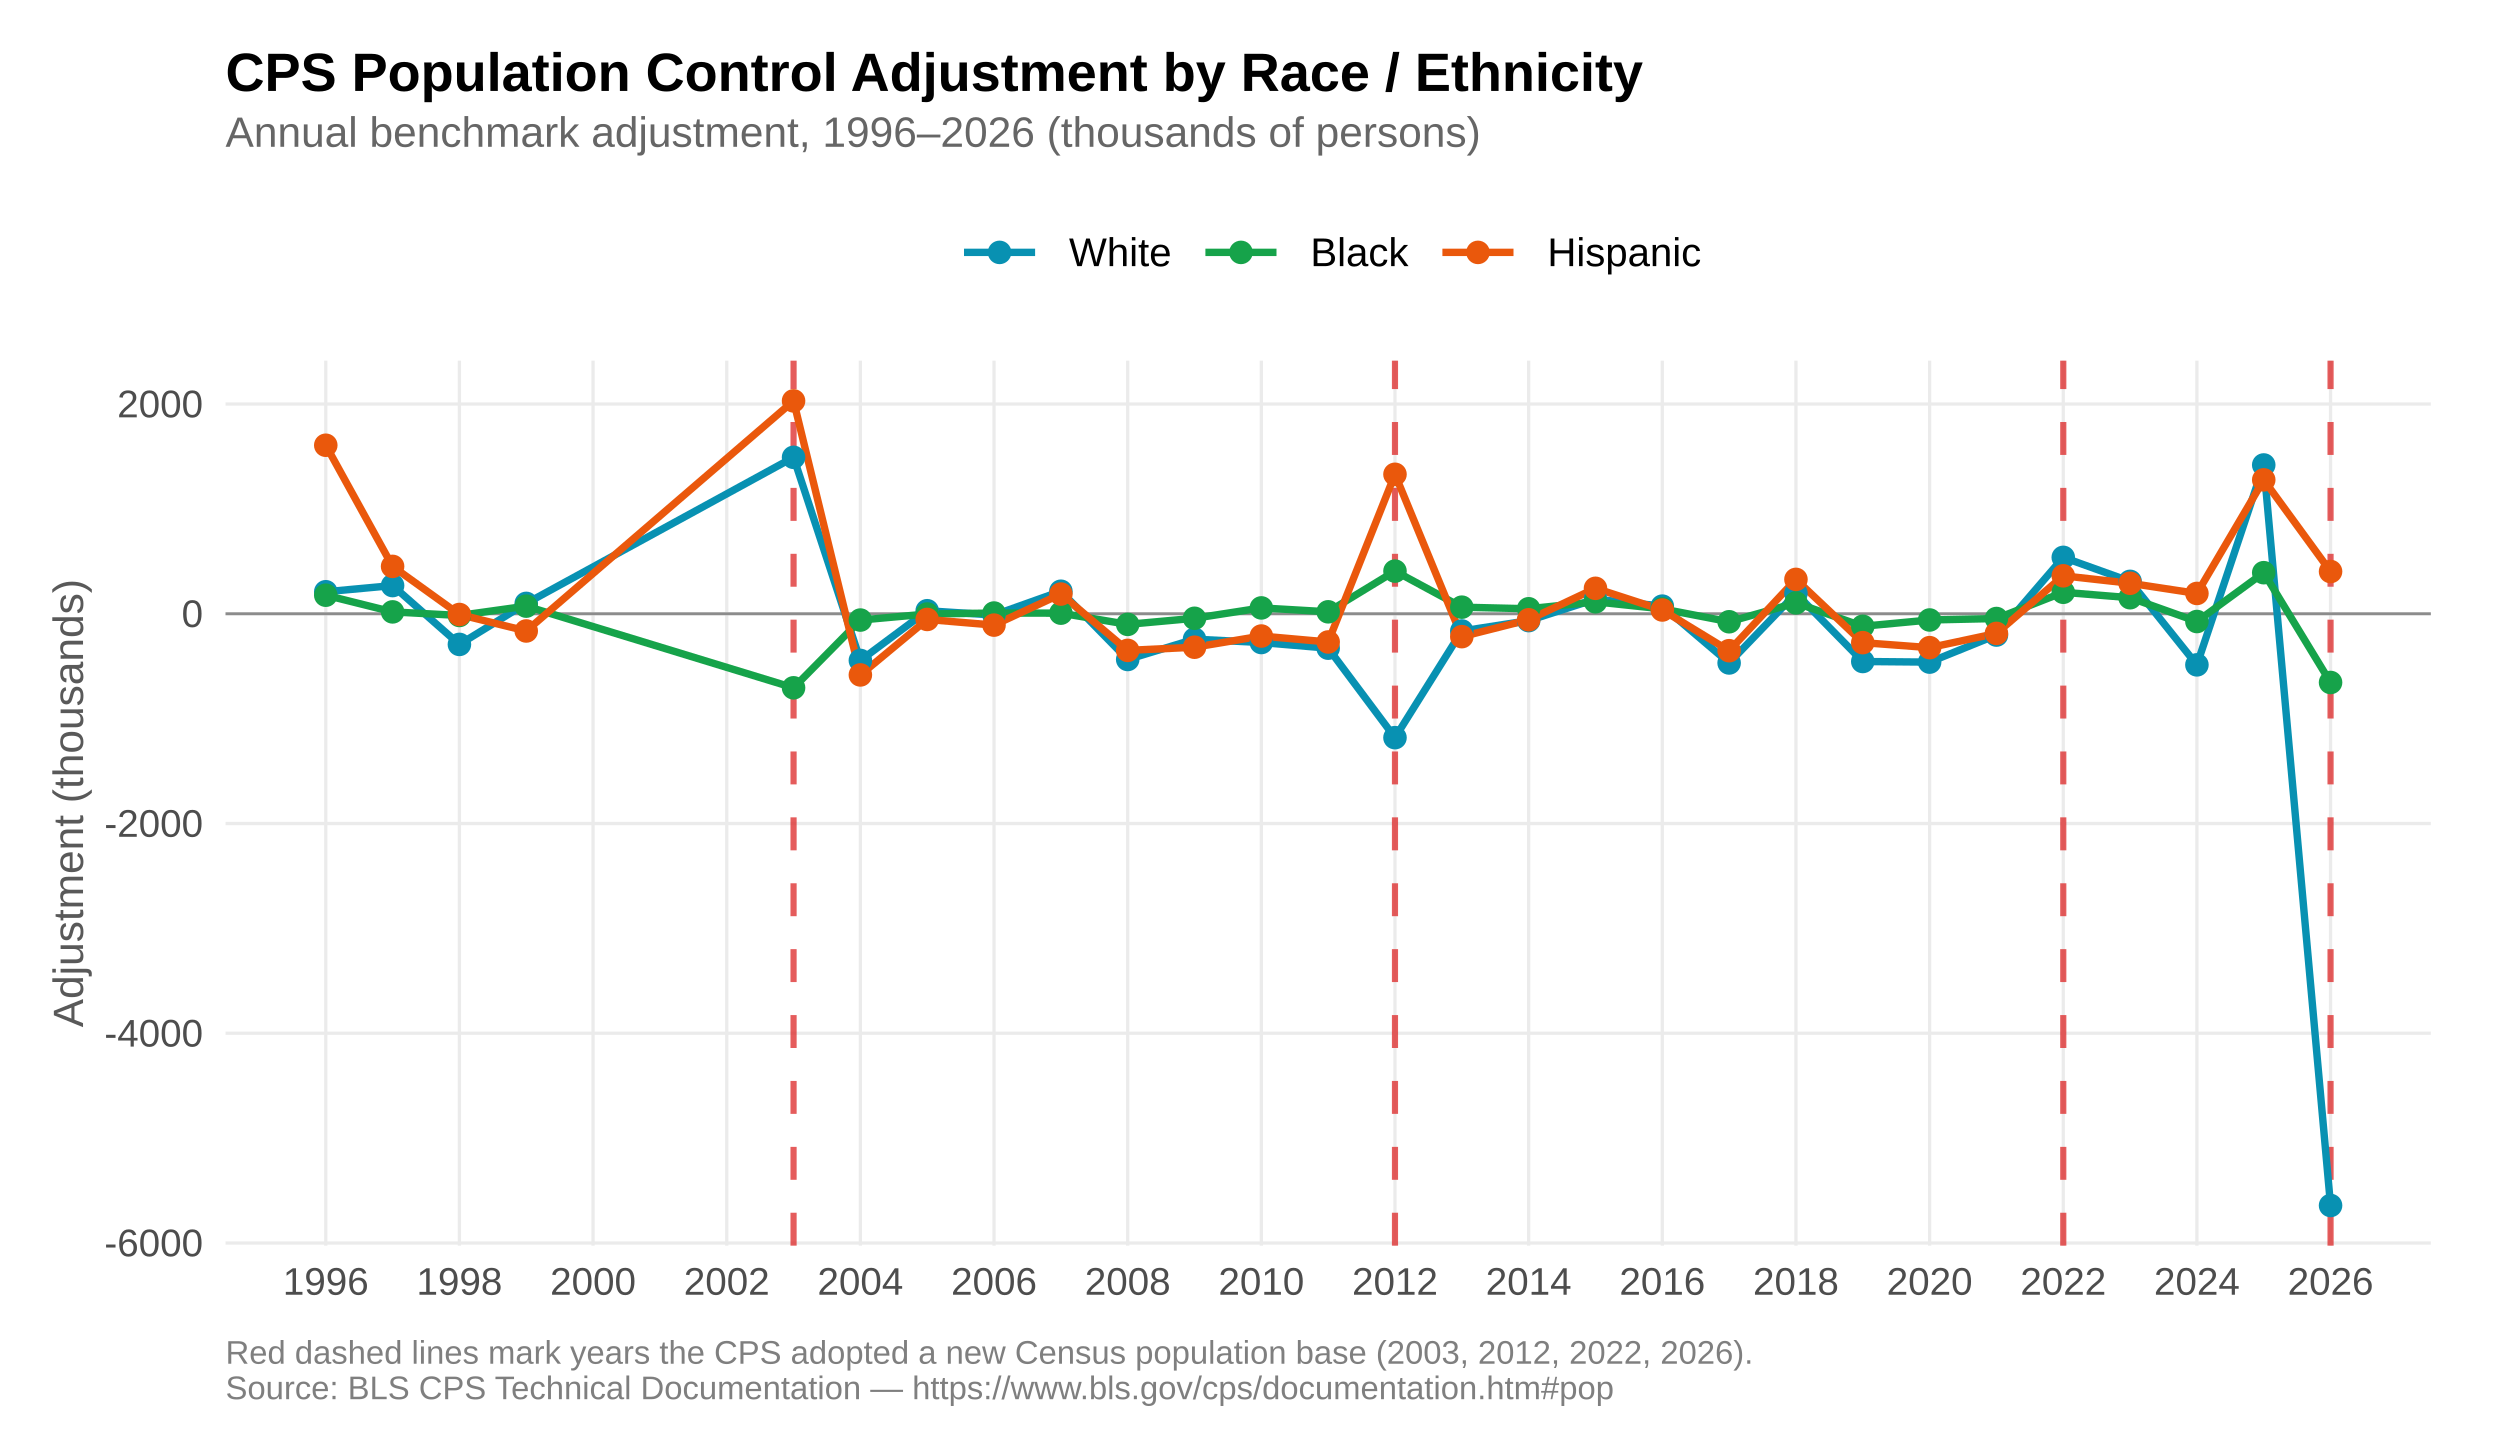
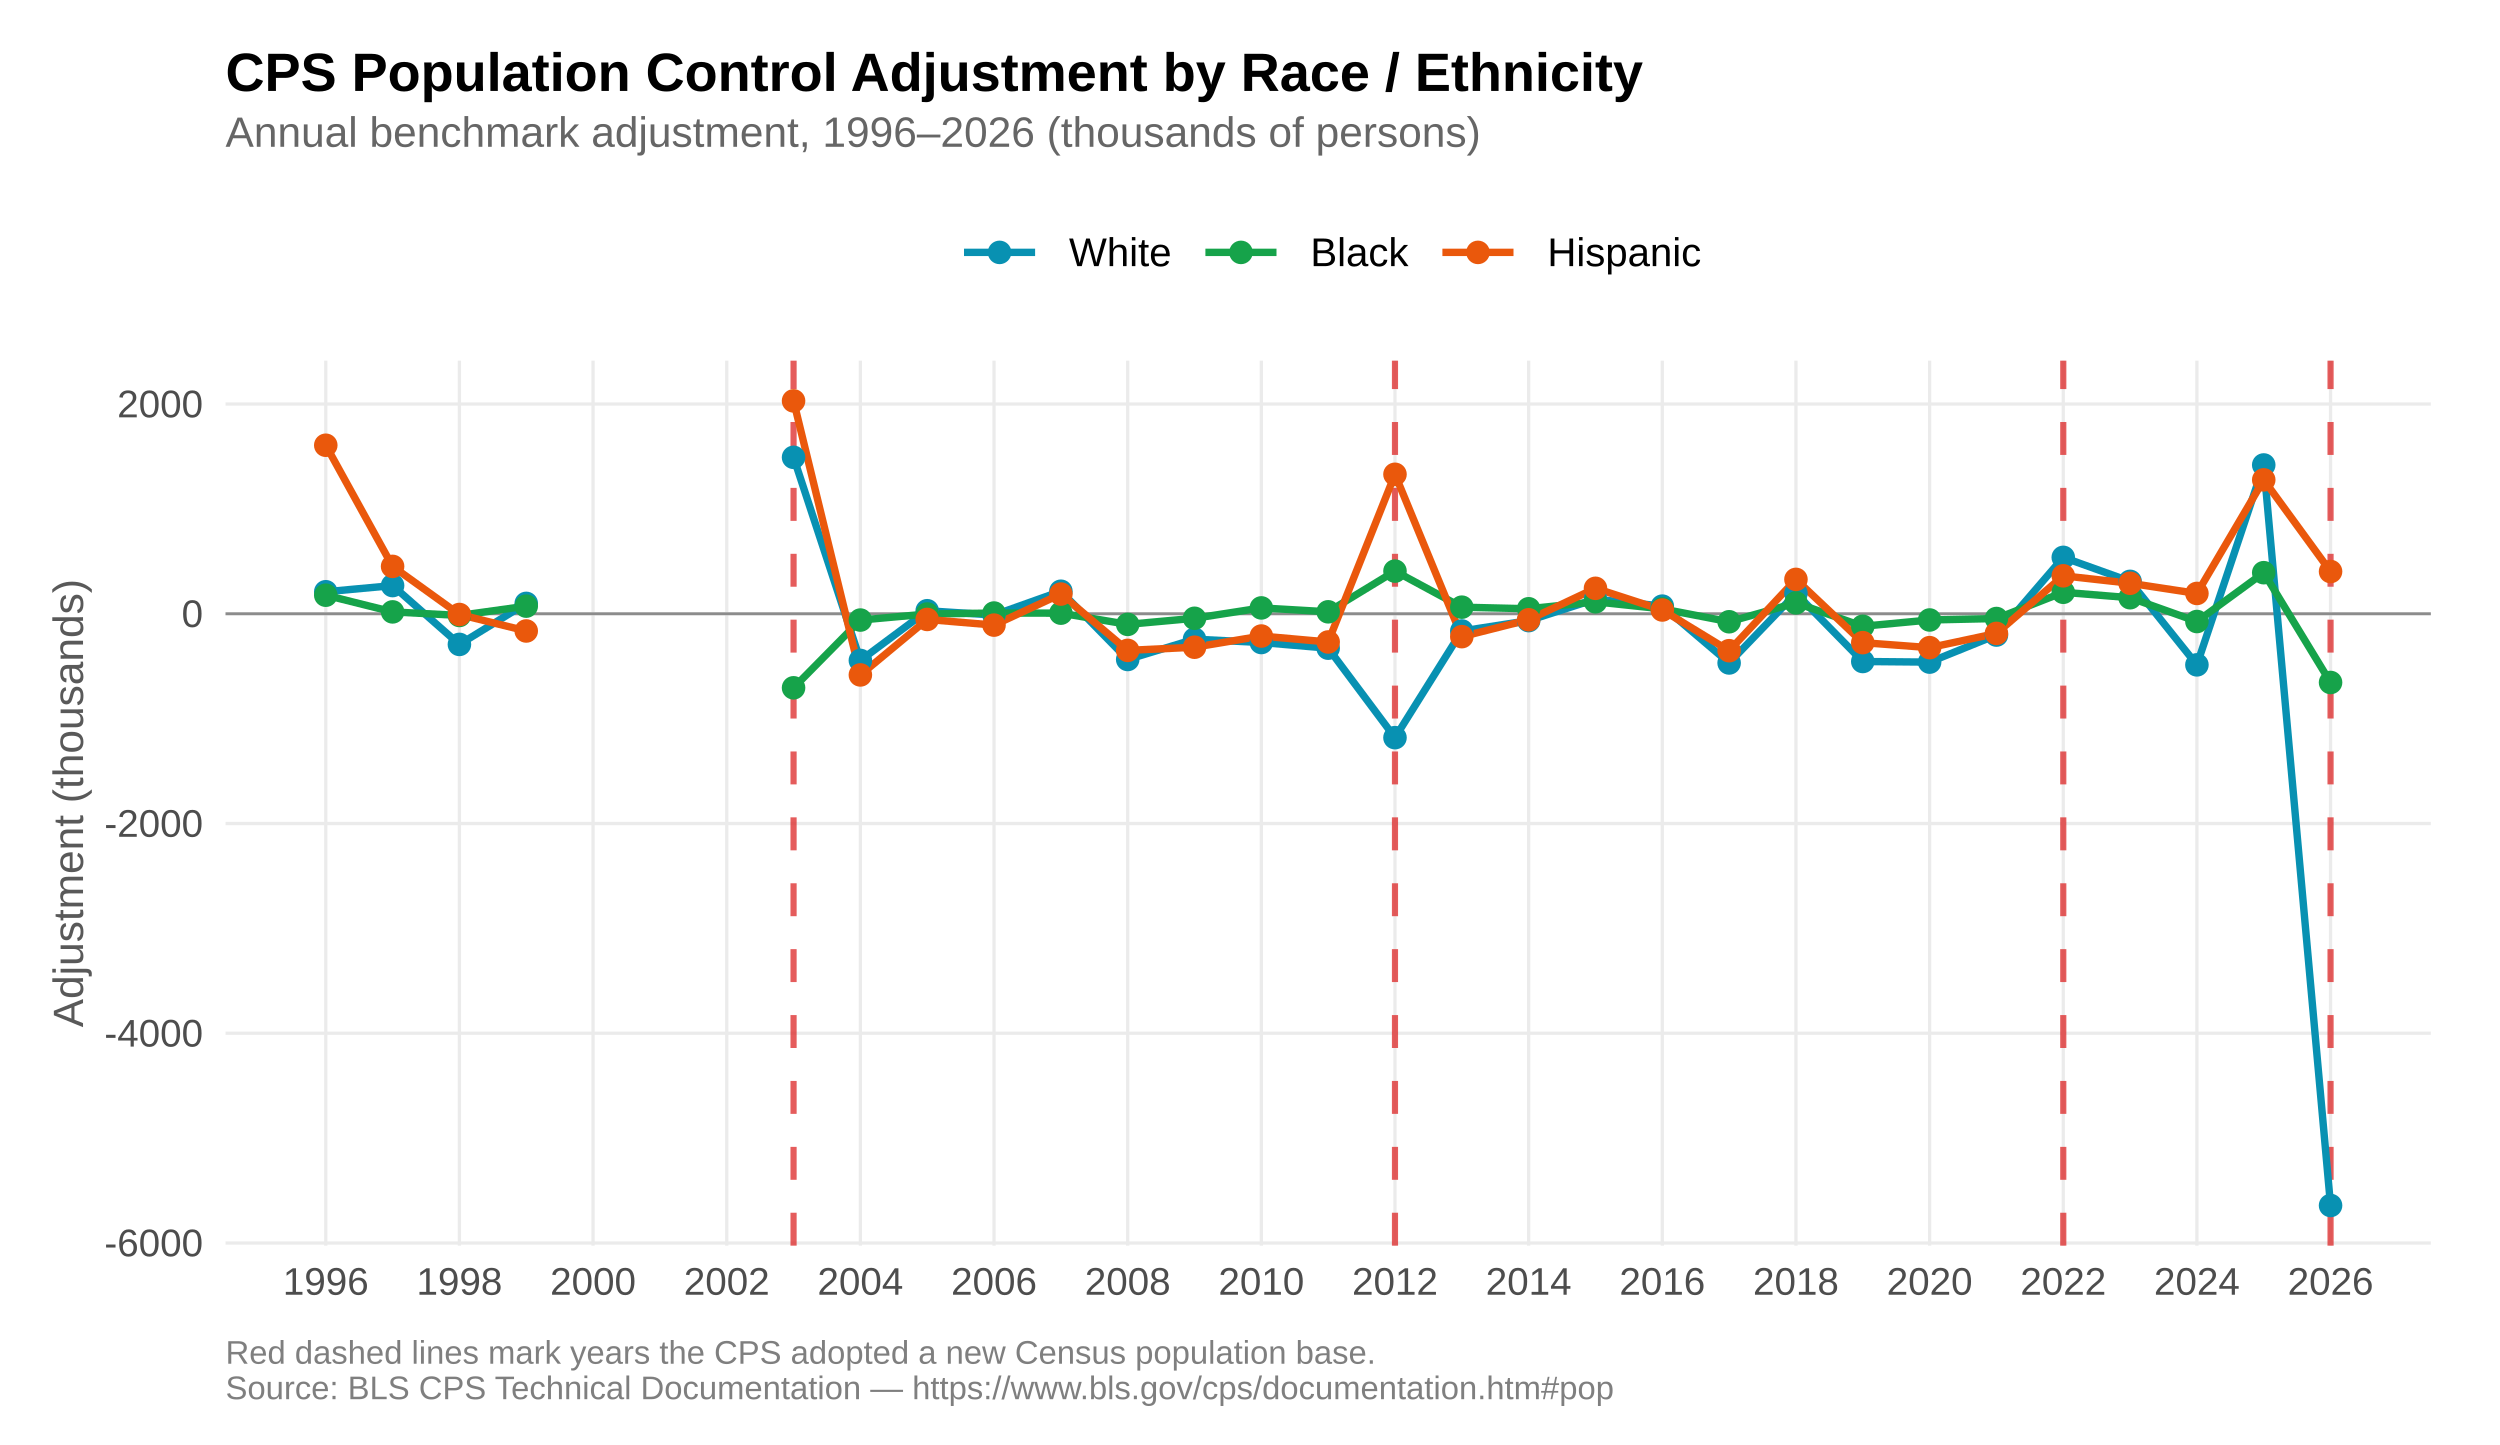
<svg xmlns="http://www.w3.org/2000/svg" width="648.00pt" height="374.40pt" viewBox="0 0 648.00 374.40">
  <g class="svglite">
    <defs>
      <style type="text/css">
    .svglite line, .svglite polyline, .svglite polygon, .svglite path, .svglite rect, .svglite circle {
      fill: none;
      stroke: #000000;
      stroke-linecap: round;
      stroke-linejoin: round;
      stroke-miterlimit: 10.00;
    }
    .svglite text {
      white-space: pre;
    }
    .svglite g.glyphgroup path {
      fill: inherit;
      stroke: none;
    }
  </style>
    </defs>
    <rect width="100%" height="100%" style="stroke: none; fill: none;" />
    <defs>
      <clipPath id="cpMC4wMHw2NDguMDB8MC4wMHwzNzQuNDA=">
        <rect x="0.00" y="0.00" width="648.00" height="374.40" />
      </clipPath>
    </defs>
    <g clip-path="url(#cpMC4wMHw2NDguMDB8MC4wMHwzNzQuNDA=)">
</g>
    <defs>
      <clipPath id="cpNTguNDZ8NjMwLjA3fDkzLjQ4fDMyMi44OA==">
        <rect x="58.46" y="93.48" width="571.61" height="229.40" />
      </clipPath>
    </defs>
    <g clip-path="url(#cpNTguNDZ8NjMwLjA3fDkzLjQ4fDMyMi44OA==)">
      <polyline points="58.46,322.19 630.07,322.19 " style="stroke-width: 0.85; stroke: #EBEBEB; stroke-linecap: butt;" />
      <polyline points="58.46,267.82 630.07,267.82 " style="stroke-width: 0.85; stroke: #EBEBEB; stroke-linecap: butt;" />
      <polyline points="58.46,213.46 630.07,213.46 " style="stroke-width: 0.85; stroke: #EBEBEB; stroke-linecap: butt;" />
      <polyline points="58.46,159.09 630.07,159.09 " style="stroke-width: 0.85; stroke: #EBEBEB; stroke-linecap: butt;" />
      <polyline points="58.46,104.73 630.07,104.73 " style="stroke-width: 0.85; stroke: #EBEBEB; stroke-linecap: butt;" />
      <polyline points="84.44,322.88 84.44,93.48 " style="stroke-width: 0.85; stroke: #EBEBEB; stroke-linecap: butt;" />
      <polyline points="119.08,322.88 119.08,93.48 " style="stroke-width: 0.85; stroke: #EBEBEB; stroke-linecap: butt;" />
      <polyline points="153.72,322.88 153.72,93.48 " style="stroke-width: 0.85; stroke: #EBEBEB; stroke-linecap: butt;" />
      <polyline points="188.37,322.88 188.37,93.48 " style="stroke-width: 0.85; stroke: #EBEBEB; stroke-linecap: butt;" />
      <polyline points="223.01,322.88 223.01,93.48 " style="stroke-width: 0.85; stroke: #EBEBEB; stroke-linecap: butt;" />
      <polyline points="257.65,322.88 257.65,93.48 " style="stroke-width: 0.85; stroke: #EBEBEB; stroke-linecap: butt;" />
      <polyline points="292.30,322.88 292.30,93.48 " style="stroke-width: 0.85; stroke: #EBEBEB; stroke-linecap: butt;" />
      <polyline points="326.94,322.88 326.94,93.48 " style="stroke-width: 0.85; stroke: #EBEBEB; stroke-linecap: butt;" />
      <polyline points="361.58,322.88 361.58,93.48 " style="stroke-width: 0.85; stroke: #EBEBEB; stroke-linecap: butt;" />
      <polyline points="396.23,322.88 396.23,93.48 " style="stroke-width: 0.85; stroke: #EBEBEB; stroke-linecap: butt;" />
      <polyline points="430.87,322.88 430.87,93.48 " style="stroke-width: 0.85; stroke: #EBEBEB; stroke-linecap: butt;" />
      <polyline points="465.51,322.88 465.51,93.48 " style="stroke-width: 0.85; stroke: #EBEBEB; stroke-linecap: butt;" />
      <polyline points="500.16,322.88 500.16,93.48 " style="stroke-width: 0.85; stroke: #EBEBEB; stroke-linecap: butt;" />
      <polyline points="534.80,322.88 534.80,93.48 " style="stroke-width: 0.85; stroke: #EBEBEB; stroke-linecap: butt;" />
      <polyline points="569.44,322.88 569.44,93.48 " style="stroke-width: 0.85; stroke: #EBEBEB; stroke-linecap: butt;" />
      <polyline points="604.08,322.88 604.08,93.48 " style="stroke-width: 0.85; stroke: #EBEBEB; stroke-linecap: butt;" />
      <line x1="58.46" y1="159.09" x2="630.07" y2="159.09" style="stroke-width: 0.75; stroke: #8C8C8C; stroke-linecap: butt;" />
      <line x1="205.69" y1="322.88" x2="205.69" y2="93.48" style="stroke-width: 1.60; stroke: #DC2626; stroke-opacity: 0.75; stroke-dasharray: 8.54,8.54; stroke-linecap: butt;" />
      <line x1="361.58" y1="322.88" x2="361.58" y2="93.48" style="stroke-width: 1.60; stroke: #DC2626; stroke-opacity: 0.75; stroke-dasharray: 8.54,8.54; stroke-linecap: butt;" />
      <line x1="534.80" y1="322.88" x2="534.80" y2="93.48" style="stroke-width: 1.60; stroke: #DC2626; stroke-opacity: 0.75; stroke-dasharray: 8.54,8.54; stroke-linecap: butt;" />
      <line x1="604.08" y1="322.88" x2="604.08" y2="93.48" style="stroke-width: 1.60; stroke: #DC2626; stroke-opacity: 0.75; stroke-dasharray: 8.54,8.54; stroke-linecap: butt;" />
-       <polyline points="84.44,153.38 101.76,151.78 119.08,167.03 136.40,156.40 205.69,118.54 223.01,171.19 240.33,158.30 257.65,159.42 274.98,153.25 292.30,170.94 309.62,165.67 326.94,166.54 344.26,168.01 361.58,191.20 378.90,163.55 396.23,160.86 413.55,155.31 430.87,157.11 448.19,171.84 465.51,153.82 482.83,171.46 500.16,171.62 517.48,164.61 534.80,144.47 552.12,150.69 569.44,172.33 586.76,120.52 604.08,312.46 " style="stroke-width: 1.92; stroke: #0891B2; stroke-linecap: butt;" />
-       <polyline points="84.44,154.28 101.76,158.60 119.08,159.53 136.40,157.11 205.69,178.28 223.01,160.72 240.33,159.15 257.65,158.90 274.98,158.93 292.30,161.84 309.62,160.26 326.94,157.57 344.26,158.58 361.58,148.03 378.90,157.38 396.23,157.79 413.55,155.99 430.87,157.82 448.19,161.16 465.51,156.27 482.83,162.33 500.16,160.70 517.48,160.32 534.80,153.52 552.12,154.93 569.44,161.10 586.76,148.44 604.08,176.90 " style="stroke-width: 1.92; stroke: #16A34A; stroke-linecap: butt;" />
-       <polyline points="84.44,115.41 101.76,146.81 119.08,159.28 136.40,163.55 205.69,103.91 223.01,174.94 240.33,160.56 257.65,162.03 274.98,153.98 292.30,168.58 309.62,167.76 326.94,164.86 344.26,166.40 361.58,122.94 378.90,165.02 396.23,160.64 413.55,152.49 430.87,158.11 448.19,168.66 465.51,150.18 482.83,166.57 500.16,167.87 517.48,164.18 534.80,149.25 552.12,151.18 569.44,153.82 586.76,124.38 604.08,148.14 " style="stroke-width: 1.92; stroke: #EA580C; stroke-linecap: butt;" />
+       <polyline points="84.44,153.38 101.76,151.78 119.08,167.03 136.40,156.40 " style="stroke-width: 1.92; stroke: #0891B2; stroke-linecap: butt;" />
+       <polyline points="205.69,118.54 223.01,171.19 240.33,158.30 257.65,159.42 274.98,153.25 292.30,170.94 309.62,165.67 326.94,166.54 344.26,168.01 361.58,191.20 378.90,163.55 396.23,160.86 413.55,155.31 430.87,157.11 448.19,171.84 465.51,153.82 482.83,171.46 500.16,171.62 517.48,164.61 534.80,144.47 552.12,150.69 569.44,172.33 586.76,120.52 604.08,312.46 " style="stroke-width: 1.92; stroke: #0891B2; stroke-linecap: butt;" />
+       <polyline points="84.44,154.28 101.76,158.60 119.08,159.53 136.40,157.11 " style="stroke-width: 1.92; stroke: #16A34A; stroke-linecap: butt;" />
+       <polyline points="205.69,178.28 223.01,160.72 240.33,159.15 257.65,158.90 274.98,158.93 292.30,161.84 309.62,160.26 326.94,157.57 344.26,158.58 361.58,148.03 378.90,157.38 396.23,157.79 413.55,155.99 430.87,157.82 448.19,161.16 465.51,156.27 482.83,162.33 500.16,160.70 517.48,160.32 534.80,153.52 552.12,154.93 569.44,161.10 586.76,148.44 604.08,176.90 " style="stroke-width: 1.92; stroke: #16A34A; stroke-linecap: butt;" />
+       <polyline points="84.44,115.41 101.76,146.81 119.08,159.28 136.40,163.55 " style="stroke-width: 1.92; stroke: #EA580C; stroke-linecap: butt;" />
+       <polyline points="205.69,103.91 223.01,174.94 240.33,160.56 257.65,162.03 274.98,153.98 292.30,168.58 309.62,167.76 326.94,164.86 344.26,166.40 361.58,122.94 378.90,165.02 396.23,160.64 413.55,152.49 430.87,158.11 448.19,168.66 465.51,150.18 482.83,166.57 500.16,167.87 517.48,164.18 534.80,149.25 552.12,151.18 569.44,153.82 586.76,124.38 604.08,148.14 " style="stroke-width: 1.92; stroke: #EA580C; stroke-linecap: butt;" />
      <circle cx="84.44" cy="153.38" r="2.70" style="stroke-width: 0.71; stroke: #0891B2; fill: #0891B2;" />
      <circle cx="84.44" cy="154.28" r="2.70" style="stroke-width: 0.71; stroke: #16A34A; fill: #16A34A;" />
      <circle cx="84.44" cy="115.41" r="2.70" style="stroke-width: 0.71; stroke: #EA580C; fill: #EA580C;" />
      <circle cx="101.76" cy="151.78" r="2.70" style="stroke-width: 0.71; stroke: #0891B2; fill: #0891B2;" />
      <circle cx="101.76" cy="158.60" r="2.70" style="stroke-width: 0.71; stroke: #16A34A; fill: #16A34A;" />
      <circle cx="101.76" cy="146.81" r="2.70" style="stroke-width: 0.71; stroke: #EA580C; fill: #EA580C;" />
      <circle cx="119.08" cy="167.03" r="2.70" style="stroke-width: 0.71; stroke: #0891B2; fill: #0891B2;" />
      <circle cx="119.08" cy="159.53" r="2.70" style="stroke-width: 0.71; stroke: #16A34A; fill: #16A34A;" />
      <circle cx="119.08" cy="159.28" r="2.70" style="stroke-width: 0.71; stroke: #EA580C; fill: #EA580C;" />
      <circle cx="136.40" cy="156.40" r="2.70" style="stroke-width: 0.71; stroke: #0891B2; fill: #0891B2;" />
      <circle cx="136.40" cy="157.11" r="2.70" style="stroke-width: 0.71; stroke: #16A34A; fill: #16A34A;" />
      <circle cx="136.40" cy="163.55" r="2.70" style="stroke-width: 0.71; stroke: #EA580C; fill: #EA580C;" />
      <circle cx="205.69" cy="118.54" r="2.70" style="stroke-width: 0.71; stroke: #0891B2; fill: #0891B2;" />
      <circle cx="205.69" cy="178.28" r="2.70" style="stroke-width: 0.71; stroke: #16A34A; fill: #16A34A;" />
      <circle cx="205.69" cy="103.91" r="2.70" style="stroke-width: 0.71; stroke: #EA580C; fill: #EA580C;" />
      <circle cx="223.01" cy="171.19" r="2.70" style="stroke-width: 0.71; stroke: #0891B2; fill: #0891B2;" />
      <circle cx="223.01" cy="160.72" r="2.70" style="stroke-width: 0.71; stroke: #16A34A; fill: #16A34A;" />
      <circle cx="223.01" cy="174.94" r="2.70" style="stroke-width: 0.71; stroke: #EA580C; fill: #EA580C;" />
      <circle cx="240.33" cy="158.30" r="2.70" style="stroke-width: 0.71; stroke: #0891B2; fill: #0891B2;" />
      <circle cx="240.33" cy="159.15" r="2.70" style="stroke-width: 0.71; stroke: #16A34A; fill: #16A34A;" />
      <circle cx="240.33" cy="160.56" r="2.70" style="stroke-width: 0.71; stroke: #EA580C; fill: #EA580C;" />
      <circle cx="257.65" cy="159.42" r="2.70" style="stroke-width: 0.71; stroke: #0891B2; fill: #0891B2;" />
      <circle cx="257.65" cy="158.90" r="2.70" style="stroke-width: 0.71; stroke: #16A34A; fill: #16A34A;" />
      <circle cx="257.65" cy="162.03" r="2.70" style="stroke-width: 0.71; stroke: #EA580C; fill: #EA580C;" />
      <circle cx="274.98" cy="153.25" r="2.70" style="stroke-width: 0.71; stroke: #0891B2; fill: #0891B2;" />
      <circle cx="274.98" cy="158.93" r="2.70" style="stroke-width: 0.71; stroke: #16A34A; fill: #16A34A;" />
      <circle cx="274.98" cy="153.98" r="2.70" style="stroke-width: 0.71; stroke: #EA580C; fill: #EA580C;" />
      <circle cx="292.30" cy="170.94" r="2.70" style="stroke-width: 0.71; stroke: #0891B2; fill: #0891B2;" />
      <circle cx="292.30" cy="161.84" r="2.70" style="stroke-width: 0.71; stroke: #16A34A; fill: #16A34A;" />
      <circle cx="292.30" cy="168.58" r="2.70" style="stroke-width: 0.71; stroke: #EA580C; fill: #EA580C;" />
      <circle cx="309.62" cy="165.67" r="2.70" style="stroke-width: 0.71; stroke: #0891B2; fill: #0891B2;" />
      <circle cx="309.62" cy="160.26" r="2.70" style="stroke-width: 0.71; stroke: #16A34A; fill: #16A34A;" />
      <circle cx="309.62" cy="167.76" r="2.70" style="stroke-width: 0.71; stroke: #EA580C; fill: #EA580C;" />
      <circle cx="326.94" cy="166.54" r="2.70" style="stroke-width: 0.71; stroke: #0891B2; fill: #0891B2;" />
      <circle cx="326.94" cy="157.57" r="2.70" style="stroke-width: 0.71; stroke: #16A34A; fill: #16A34A;" />
      <circle cx="326.94" cy="164.86" r="2.70" style="stroke-width: 0.71; stroke: #EA580C; fill: #EA580C;" />
      <circle cx="344.26" cy="168.01" r="2.70" style="stroke-width: 0.71; stroke: #0891B2; fill: #0891B2;" />
      <circle cx="344.26" cy="158.58" r="2.70" style="stroke-width: 0.71; stroke: #16A34A; fill: #16A34A;" />
      <circle cx="344.26" cy="166.40" r="2.70" style="stroke-width: 0.71; stroke: #EA580C; fill: #EA580C;" />
      <circle cx="361.58" cy="191.20" r="2.70" style="stroke-width: 0.71; stroke: #0891B2; fill: #0891B2;" />
      <circle cx="361.58" cy="148.03" r="2.70" style="stroke-width: 0.71; stroke: #16A34A; fill: #16A34A;" />
      <circle cx="361.58" cy="122.94" r="2.70" style="stroke-width: 0.71; stroke: #EA580C; fill: #EA580C;" />
      <circle cx="378.90" cy="163.55" r="2.70" style="stroke-width: 0.71; stroke: #0891B2; fill: #0891B2;" />
      <circle cx="378.90" cy="157.38" r="2.70" style="stroke-width: 0.71; stroke: #16A34A; fill: #16A34A;" />
      <circle cx="378.90" cy="165.02" r="2.70" style="stroke-width: 0.71; stroke: #EA580C; fill: #EA580C;" />
      <circle cx="396.23" cy="160.86" r="2.70" style="stroke-width: 0.71; stroke: #0891B2; fill: #0891B2;" />
      <circle cx="396.23" cy="157.79" r="2.70" style="stroke-width: 0.71; stroke: #16A34A; fill: #16A34A;" />
      <circle cx="396.23" cy="160.64" r="2.70" style="stroke-width: 0.71; stroke: #EA580C; fill: #EA580C;" />
      <circle cx="413.55" cy="155.31" r="2.70" style="stroke-width: 0.71; stroke: #0891B2; fill: #0891B2;" />
      <circle cx="413.55" cy="155.99" r="2.70" style="stroke-width: 0.71; stroke: #16A34A; fill: #16A34A;" />
      <circle cx="413.55" cy="152.49" r="2.70" style="stroke-width: 0.71; stroke: #EA580C; fill: #EA580C;" />
      <circle cx="430.87" cy="157.11" r="2.70" style="stroke-width: 0.71; stroke: #0891B2; fill: #0891B2;" />
      <circle cx="430.87" cy="157.82" r="2.70" style="stroke-width: 0.71; stroke: #16A34A; fill: #16A34A;" />
      <circle cx="430.87" cy="158.11" r="2.70" style="stroke-width: 0.71; stroke: #EA580C; fill: #EA580C;" />
      <circle cx="448.19" cy="171.84" r="2.70" style="stroke-width: 0.71; stroke: #0891B2; fill: #0891B2;" />
      <circle cx="448.19" cy="161.16" r="2.70" style="stroke-width: 0.71; stroke: #16A34A; fill: #16A34A;" />
      <circle cx="448.19" cy="168.66" r="2.70" style="stroke-width: 0.71; stroke: #EA580C; fill: #EA580C;" />
      <circle cx="465.51" cy="153.82" r="2.70" style="stroke-width: 0.71; stroke: #0891B2; fill: #0891B2;" />
      <circle cx="465.51" cy="156.27" r="2.70" style="stroke-width: 0.71; stroke: #16A34A; fill: #16A34A;" />
      <circle cx="465.51" cy="150.18" r="2.70" style="stroke-width: 0.71; stroke: #EA580C; fill: #EA580C;" />
      <circle cx="482.83" cy="171.46" r="2.70" style="stroke-width: 0.71; stroke: #0891B2; fill: #0891B2;" />
      <circle cx="482.83" cy="162.33" r="2.70" style="stroke-width: 0.71; stroke: #16A34A; fill: #16A34A;" />
      <circle cx="482.83" cy="166.57" r="2.70" style="stroke-width: 0.71; stroke: #EA580C; fill: #EA580C;" />
      <circle cx="500.16" cy="171.62" r="2.70" style="stroke-width: 0.71; stroke: #0891B2; fill: #0891B2;" />
      <circle cx="500.16" cy="160.70" r="2.70" style="stroke-width: 0.71; stroke: #16A34A; fill: #16A34A;" />
      <circle cx="500.16" cy="167.87" r="2.70" style="stroke-width: 0.71; stroke: #EA580C; fill: #EA580C;" />
      <circle cx="517.48" cy="164.61" r="2.70" style="stroke-width: 0.71; stroke: #0891B2; fill: #0891B2;" />
      <circle cx="517.48" cy="160.32" r="2.70" style="stroke-width: 0.71; stroke: #16A34A; fill: #16A34A;" />
      <circle cx="517.48" cy="164.18" r="2.70" style="stroke-width: 0.71; stroke: #EA580C; fill: #EA580C;" />
      <circle cx="534.80" cy="144.47" r="2.70" style="stroke-width: 0.71; stroke: #0891B2; fill: #0891B2;" />
      <circle cx="534.80" cy="153.52" r="2.70" style="stroke-width: 0.71; stroke: #16A34A; fill: #16A34A;" />
      <circle cx="534.80" cy="149.25" r="2.70" style="stroke-width: 0.71; stroke: #EA580C; fill: #EA580C;" />
      <circle cx="552.12" cy="150.69" r="2.70" style="stroke-width: 0.71; stroke: #0891B2; fill: #0891B2;" />
      <circle cx="552.12" cy="154.93" r="2.70" style="stroke-width: 0.71; stroke: #16A34A; fill: #16A34A;" />
      <circle cx="552.12" cy="151.18" r="2.70" style="stroke-width: 0.71; stroke: #EA580C; fill: #EA580C;" />
      <circle cx="569.44" cy="172.33" r="2.70" style="stroke-width: 0.71; stroke: #0891B2; fill: #0891B2;" />
      <circle cx="569.44" cy="161.10" r="2.70" style="stroke-width: 0.71; stroke: #16A34A; fill: #16A34A;" />
      <circle cx="569.44" cy="153.82" r="2.70" style="stroke-width: 0.71; stroke: #EA580C; fill: #EA580C;" />
      <circle cx="586.76" cy="120.52" r="2.70" style="stroke-width: 0.71; stroke: #0891B2; fill: #0891B2;" />
      <circle cx="586.76" cy="148.44" r="2.70" style="stroke-width: 0.71; stroke: #16A34A; fill: #16A34A;" />
      <circle cx="586.76" cy="124.38" r="2.70" style="stroke-width: 0.71; stroke: #EA580C; fill: #EA580C;" />
      <circle cx="604.08" cy="312.46" r="2.70" style="stroke-width: 0.71; stroke: #0891B2; fill: #0891B2;" />
      <circle cx="604.08" cy="176.90" r="2.70" style="stroke-width: 0.71; stroke: #16A34A; fill: #16A34A;" />
      <circle cx="604.08" cy="148.14" r="2.70" style="stroke-width: 0.71; stroke: #EA580C; fill: #EA580C;" />
    </g>
    <g clip-path="url(#cpMC4wMHw2NDguMDB8MC4wMHwzNzQuNDA=)">
      <text x="52.63" y="325.63" text-anchor="end" style="font-size: 10.00px;fill: #4D4D4D; font-family: &quot;Arimo&quot;;" textLength="25.58px" lengthAdjust="spacingAndGlyphs">-6000</text>
      <text x="52.63" y="271.27" text-anchor="end" style="font-size: 10.00px;fill: #4D4D4D; font-family: &quot;Arimo&quot;;" textLength="25.58px" lengthAdjust="spacingAndGlyphs">-4000</text>
      <text x="52.63" y="216.90" text-anchor="end" style="font-size: 10.00px;fill: #4D4D4D; font-family: &quot;Arimo&quot;;" textLength="25.58px" lengthAdjust="spacingAndGlyphs">-2000</text>
      <text x="52.63" y="162.53" text-anchor="end" style="font-size: 10.00px;fill: #4D4D4D; font-family: &quot;Arimo&quot;;" textLength="5.56px" lengthAdjust="spacingAndGlyphs">0</text>
      <text x="52.63" y="108.17" text-anchor="end" style="font-size: 10.00px;fill: #4D4D4D; font-family: &quot;Arimo&quot;;" textLength="22.25px" lengthAdjust="spacingAndGlyphs">2000</text>
      <text x="84.44" y="335.60" text-anchor="middle" style="font-size: 10.00px;fill: #4D4D4D; font-family: &quot;Arimo&quot;;" textLength="22.25px" lengthAdjust="spacingAndGlyphs">1996</text>
      <text x="119.08" y="335.60" text-anchor="middle" style="font-size: 10.00px;fill: #4D4D4D; font-family: &quot;Arimo&quot;;" textLength="22.25px" lengthAdjust="spacingAndGlyphs">1998</text>
      <text x="153.72" y="335.60" text-anchor="middle" style="font-size: 10.00px;fill: #4D4D4D; font-family: &quot;Arimo&quot;;" textLength="22.25px" lengthAdjust="spacingAndGlyphs">2000</text>
      <text x="188.37" y="335.60" text-anchor="middle" style="font-size: 10.00px;fill: #4D4D4D; font-family: &quot;Arimo&quot;;" textLength="22.25px" lengthAdjust="spacingAndGlyphs">2002</text>
      <text x="223.01" y="335.60" text-anchor="middle" style="font-size: 10.00px;fill: #4D4D4D; font-family: &quot;Arimo&quot;;" textLength="22.25px" lengthAdjust="spacingAndGlyphs">2004</text>
      <text x="257.65" y="335.60" text-anchor="middle" style="font-size: 10.00px;fill: #4D4D4D; font-family: &quot;Arimo&quot;;" textLength="22.25px" lengthAdjust="spacingAndGlyphs">2006</text>
      <text x="292.30" y="335.60" text-anchor="middle" style="font-size: 10.00px;fill: #4D4D4D; font-family: &quot;Arimo&quot;;" textLength="22.25px" lengthAdjust="spacingAndGlyphs">2008</text>
      <text x="326.94" y="335.60" text-anchor="middle" style="font-size: 10.00px;fill: #4D4D4D; font-family: &quot;Arimo&quot;;" textLength="22.25px" lengthAdjust="spacingAndGlyphs">2010</text>
      <text x="361.58" y="335.60" text-anchor="middle" style="font-size: 10.00px;fill: #4D4D4D; font-family: &quot;Arimo&quot;;" textLength="22.25px" lengthAdjust="spacingAndGlyphs">2012</text>
      <text x="396.23" y="335.60" text-anchor="middle" style="font-size: 10.00px;fill: #4D4D4D; font-family: &quot;Arimo&quot;;" textLength="22.25px" lengthAdjust="spacingAndGlyphs">2014</text>
      <text x="430.87" y="335.60" text-anchor="middle" style="font-size: 10.00px;fill: #4D4D4D; font-family: &quot;Arimo&quot;;" textLength="22.25px" lengthAdjust="spacingAndGlyphs">2016</text>
      <text x="465.51" y="335.60" text-anchor="middle" style="font-size: 10.00px;fill: #4D4D4D; font-family: &quot;Arimo&quot;;" textLength="22.25px" lengthAdjust="spacingAndGlyphs">2018</text>
      <text x="500.16" y="335.60" text-anchor="middle" style="font-size: 10.00px;fill: #4D4D4D; font-family: &quot;Arimo&quot;;" textLength="22.25px" lengthAdjust="spacingAndGlyphs">2020</text>
      <text x="534.80" y="335.60" text-anchor="middle" style="font-size: 10.00px;fill: #4D4D4D; font-family: &quot;Arimo&quot;;" textLength="22.25px" lengthAdjust="spacingAndGlyphs">2022</text>
      <text x="569.44" y="335.60" text-anchor="middle" style="font-size: 10.00px;fill: #4D4D4D; font-family: &quot;Arimo&quot;;" textLength="22.25px" lengthAdjust="spacingAndGlyphs">2024</text>
      <text x="604.08" y="335.60" text-anchor="middle" style="font-size: 10.00px;fill: #4D4D4D; font-family: &quot;Arimo&quot;;" textLength="22.25px" lengthAdjust="spacingAndGlyphs">2026</text>
      <text transform="translate(21.52,208.18) rotate(-90)" text-anchor="middle" style="font-size: 11.00px;fill: #595959; font-family: &quot;Arimo&quot;;" textLength="116.25px" lengthAdjust="spacingAndGlyphs">Adjustment (thousands)</text>
      <line x1="249.87" y1="65.42" x2="268.30" y2="65.42" style="stroke-width: 1.92; stroke: #0891B2; stroke-linecap: butt;" />
      <circle cx="259.09" cy="65.42" r="2.70" style="stroke-width: 0.71; stroke: #0891B2; fill: #0891B2;" />
      <line x1="312.44" y1="65.42" x2="330.87" y2="65.42" style="stroke-width: 1.92; stroke: #16A34A; stroke-linecap: butt;" />
      <circle cx="321.66" cy="65.42" r="2.70" style="stroke-width: 0.71; stroke: #16A34A; fill: #16A34A;" />
      <line x1="373.87" y1="65.42" x2="392.30" y2="65.42" style="stroke-width: 1.92; stroke: #EA580C; stroke-linecap: butt;" />
      <circle cx="383.09" cy="65.42" r="2.70" style="stroke-width: 0.71; stroke: #EA580C; fill: #EA580C;" />
      <text x="277.08" y="68.99" style="font-size: 10.40px; font-family: &quot;Arimo&quot;;" textLength="26.58px" lengthAdjust="spacingAndGlyphs">White</text>
      <text x="339.65" y="68.99" style="font-size: 10.40px; font-family: &quot;Arimo&quot;;" textLength="25.44px" lengthAdjust="spacingAndGlyphs">Black</text>
      <text x="401.08" y="68.99" style="font-size: 10.40px; font-family: &quot;Arimo&quot;;" textLength="39.88px" lengthAdjust="spacingAndGlyphs">Hispanic</text>
      <text x="58.46" y="38.05" style="font-size: 11.00px;fill: #666666; font-family: &quot;Arimo&quot;;" textLength="325.59px" lengthAdjust="spacingAndGlyphs">Annual benchmark adjustment, 1996–2026 (thousands of persons)</text>
      <text x="58.46" y="23.58" style="font-size: 14.00px; font-weight: bold; font-family: &quot;Arimo&quot;;" textLength="367.30px" lengthAdjust="spacingAndGlyphs">CPS Population Control Adjustment by Race / Ethnicity</text>
-       <text x="58.46" y="353.49" style="font-size: 8.50px;fill: #7F7F7F; font-family: &quot;Arimo&quot;;" textLength="396.31px" lengthAdjust="spacingAndGlyphs">Red dashed lines mark years the CPS adopted a new Census population base (2003, 2012, 2022, 2026).</text>
+       <text x="58.46" y="353.49" style="font-size: 8.50px;fill: #7F7F7F; font-family: &quot;Arimo&quot;;" textLength="298.39px" lengthAdjust="spacingAndGlyphs">Red dashed lines mark years the CPS adopted a new Census population base.</text>
      <text x="58.46" y="362.67" style="font-size: 8.50px;fill: #7F7F7F; font-family: &quot;Arimo&quot;;" textLength="360.08px" lengthAdjust="spacingAndGlyphs">Source: BLS CPS Technical Documentation — https://www.bls.gov/cps/documentation.htm#pop</text>
    </g>
  </g>
</svg>
